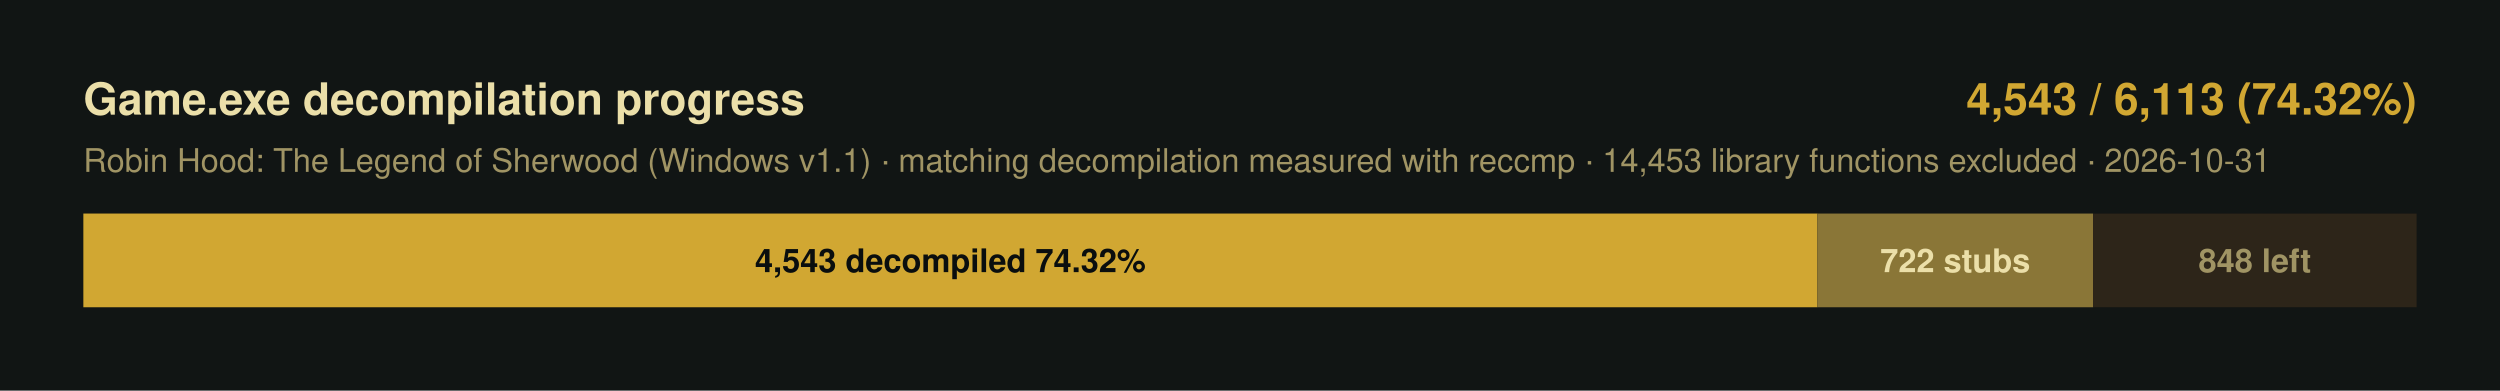
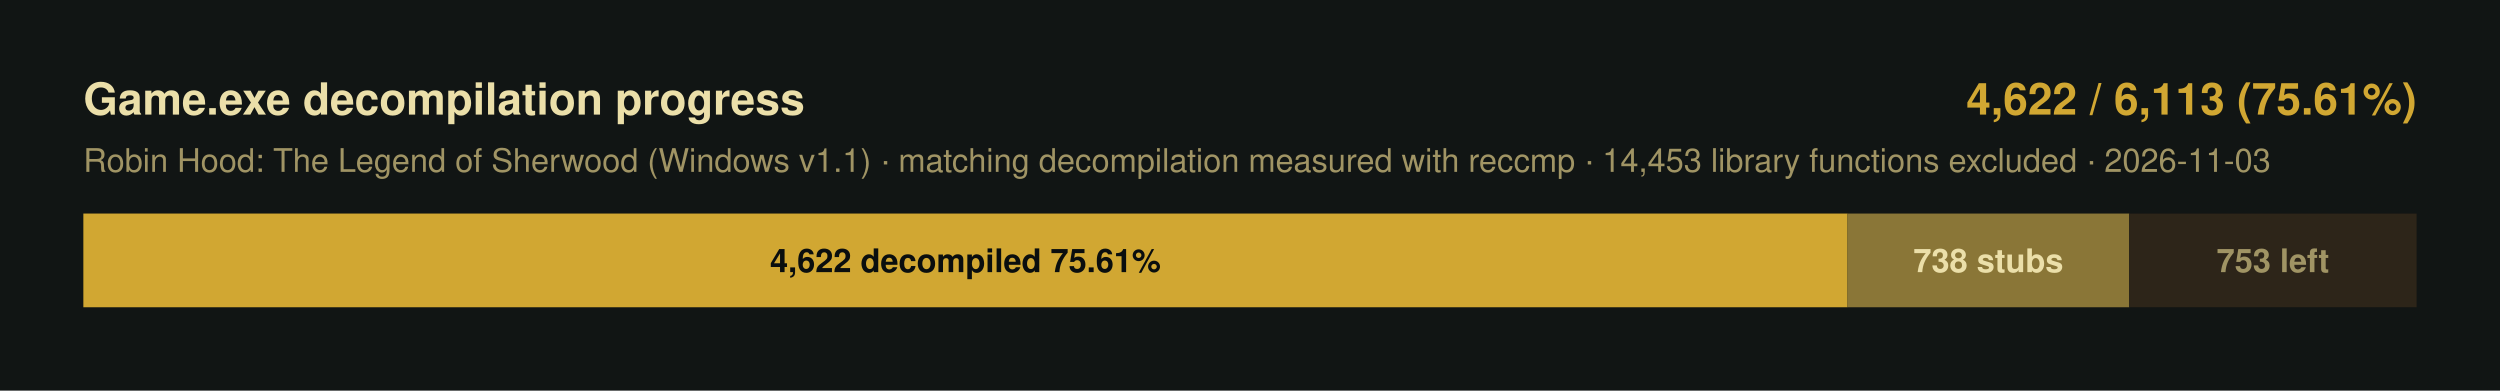
- <svg xmlns="http://www.w3.org/2000/svg" width="960" height="150" viewBox="0 0 960 150" role="img" aria-label="Matching progress: 4543 of 6113 game functions decompiled">
+ <svg xmlns="http://www.w3.org/2000/svg" width="960" height="150" viewBox="0 0 960 150" role="img" aria-label="Matching progress: 4622 of 6113 game functions decompiled">
  <defs>
    <clipPath id="bar-clip">
      <rect x="32" y="82" width="896" height="36" />
    </clipPath>
  </defs>
  <rect width="960" height="150" fill="#111514" />
  <text x="32" y="44" font-family="Helvetica, Arial, sans-serif" font-size="17" fill="#EBDFA9" font-weight="600">Game.exe decompilation progress</text>
-   <text x="928" y="44" font-family="Helvetica, Arial, sans-serif" font-size="17" fill="#D1A732" font-weight="600" text-anchor="end">4,543 / 6,113  (74.32%)</text>
-   <text x="32" y="66" font-family="Helvetica, Arial, sans-serif" font-size="12.5" fill="#A09464">Robin Hood: The Legend of Sherwood (Windows v1.1) · matching decompilation measured with reccmp · 14,453 library functions excluded · 2026-10-31</text>
+   <text x="928" y="44" font-family="Helvetica, Arial, sans-serif" font-size="17" fill="#D1A732" font-weight="600" text-anchor="end">4,622 / 6,113  (75.61%)</text>
+   <text x="32" y="66" font-family="Helvetica, Arial, sans-serif" font-size="12.5" fill="#A09464">Robin Hood: The Legend of Sherwood (Windows v1.1) · matching decompilation measured with reccmp · 14,453 library functions excluded · 2026-11-03</text>
  <rect x="32" y="82" width="896" height="36" fill="#0A0E0E" />
  <g clip-path="url(#bar-clip)">
-     <rect x="32.00" y="82" width="665.91" height="36" fill="#D1A732" />
-     <rect x="697.91" y="82" width="105.82" height="36" fill="#8A7637" />
-     <rect x="803.72" y="82" width="124.28" height="36" fill="#2D2519" />
+     <rect x="32.00" y="82" width="677.47" height="36" fill="#D1A732" />
+     <rect x="709.47" y="82" width="108.15" height="36" fill="#8A7637" />
+     <rect x="817.61" y="82" width="110.39" height="36" fill="#2D2519" />
  </g>
-   <text x="364.95" y="104.5" font-family="Helvetica, Arial, sans-serif" font-size="12.5" fill="#0A0E0E" font-weight="600" text-anchor="middle">4,543 decompiled  74.32%</text>
-   <text x="750.82" y="104.5" font-family="Helvetica, Arial, sans-serif" font-size="12.5" fill="#EBDFA9" font-weight="600" text-anchor="middle">722 stubs</text>
-   <text x="865.86" y="104.5" font-family="Helvetica, Arial, sans-serif" font-size="12.5" fill="#A09464" font-weight="600" text-anchor="middle">848 left</text>
+   <text x="370.73" y="104.5" font-family="Helvetica, Arial, sans-serif" font-size="12.5" fill="#0A0E0E" font-weight="600" text-anchor="middle">4,622 decompiled  75.61%</text>
+   <text x="763.54" y="104.5" font-family="Helvetica, Arial, sans-serif" font-size="12.5" fill="#EBDFA9" font-weight="600" text-anchor="middle">738 stubs</text>
+   <text x="872.81" y="104.5" font-family="Helvetica, Arial, sans-serif" font-size="12.5" fill="#A09464" font-weight="600" text-anchor="middle">753 left</text>
</svg>
